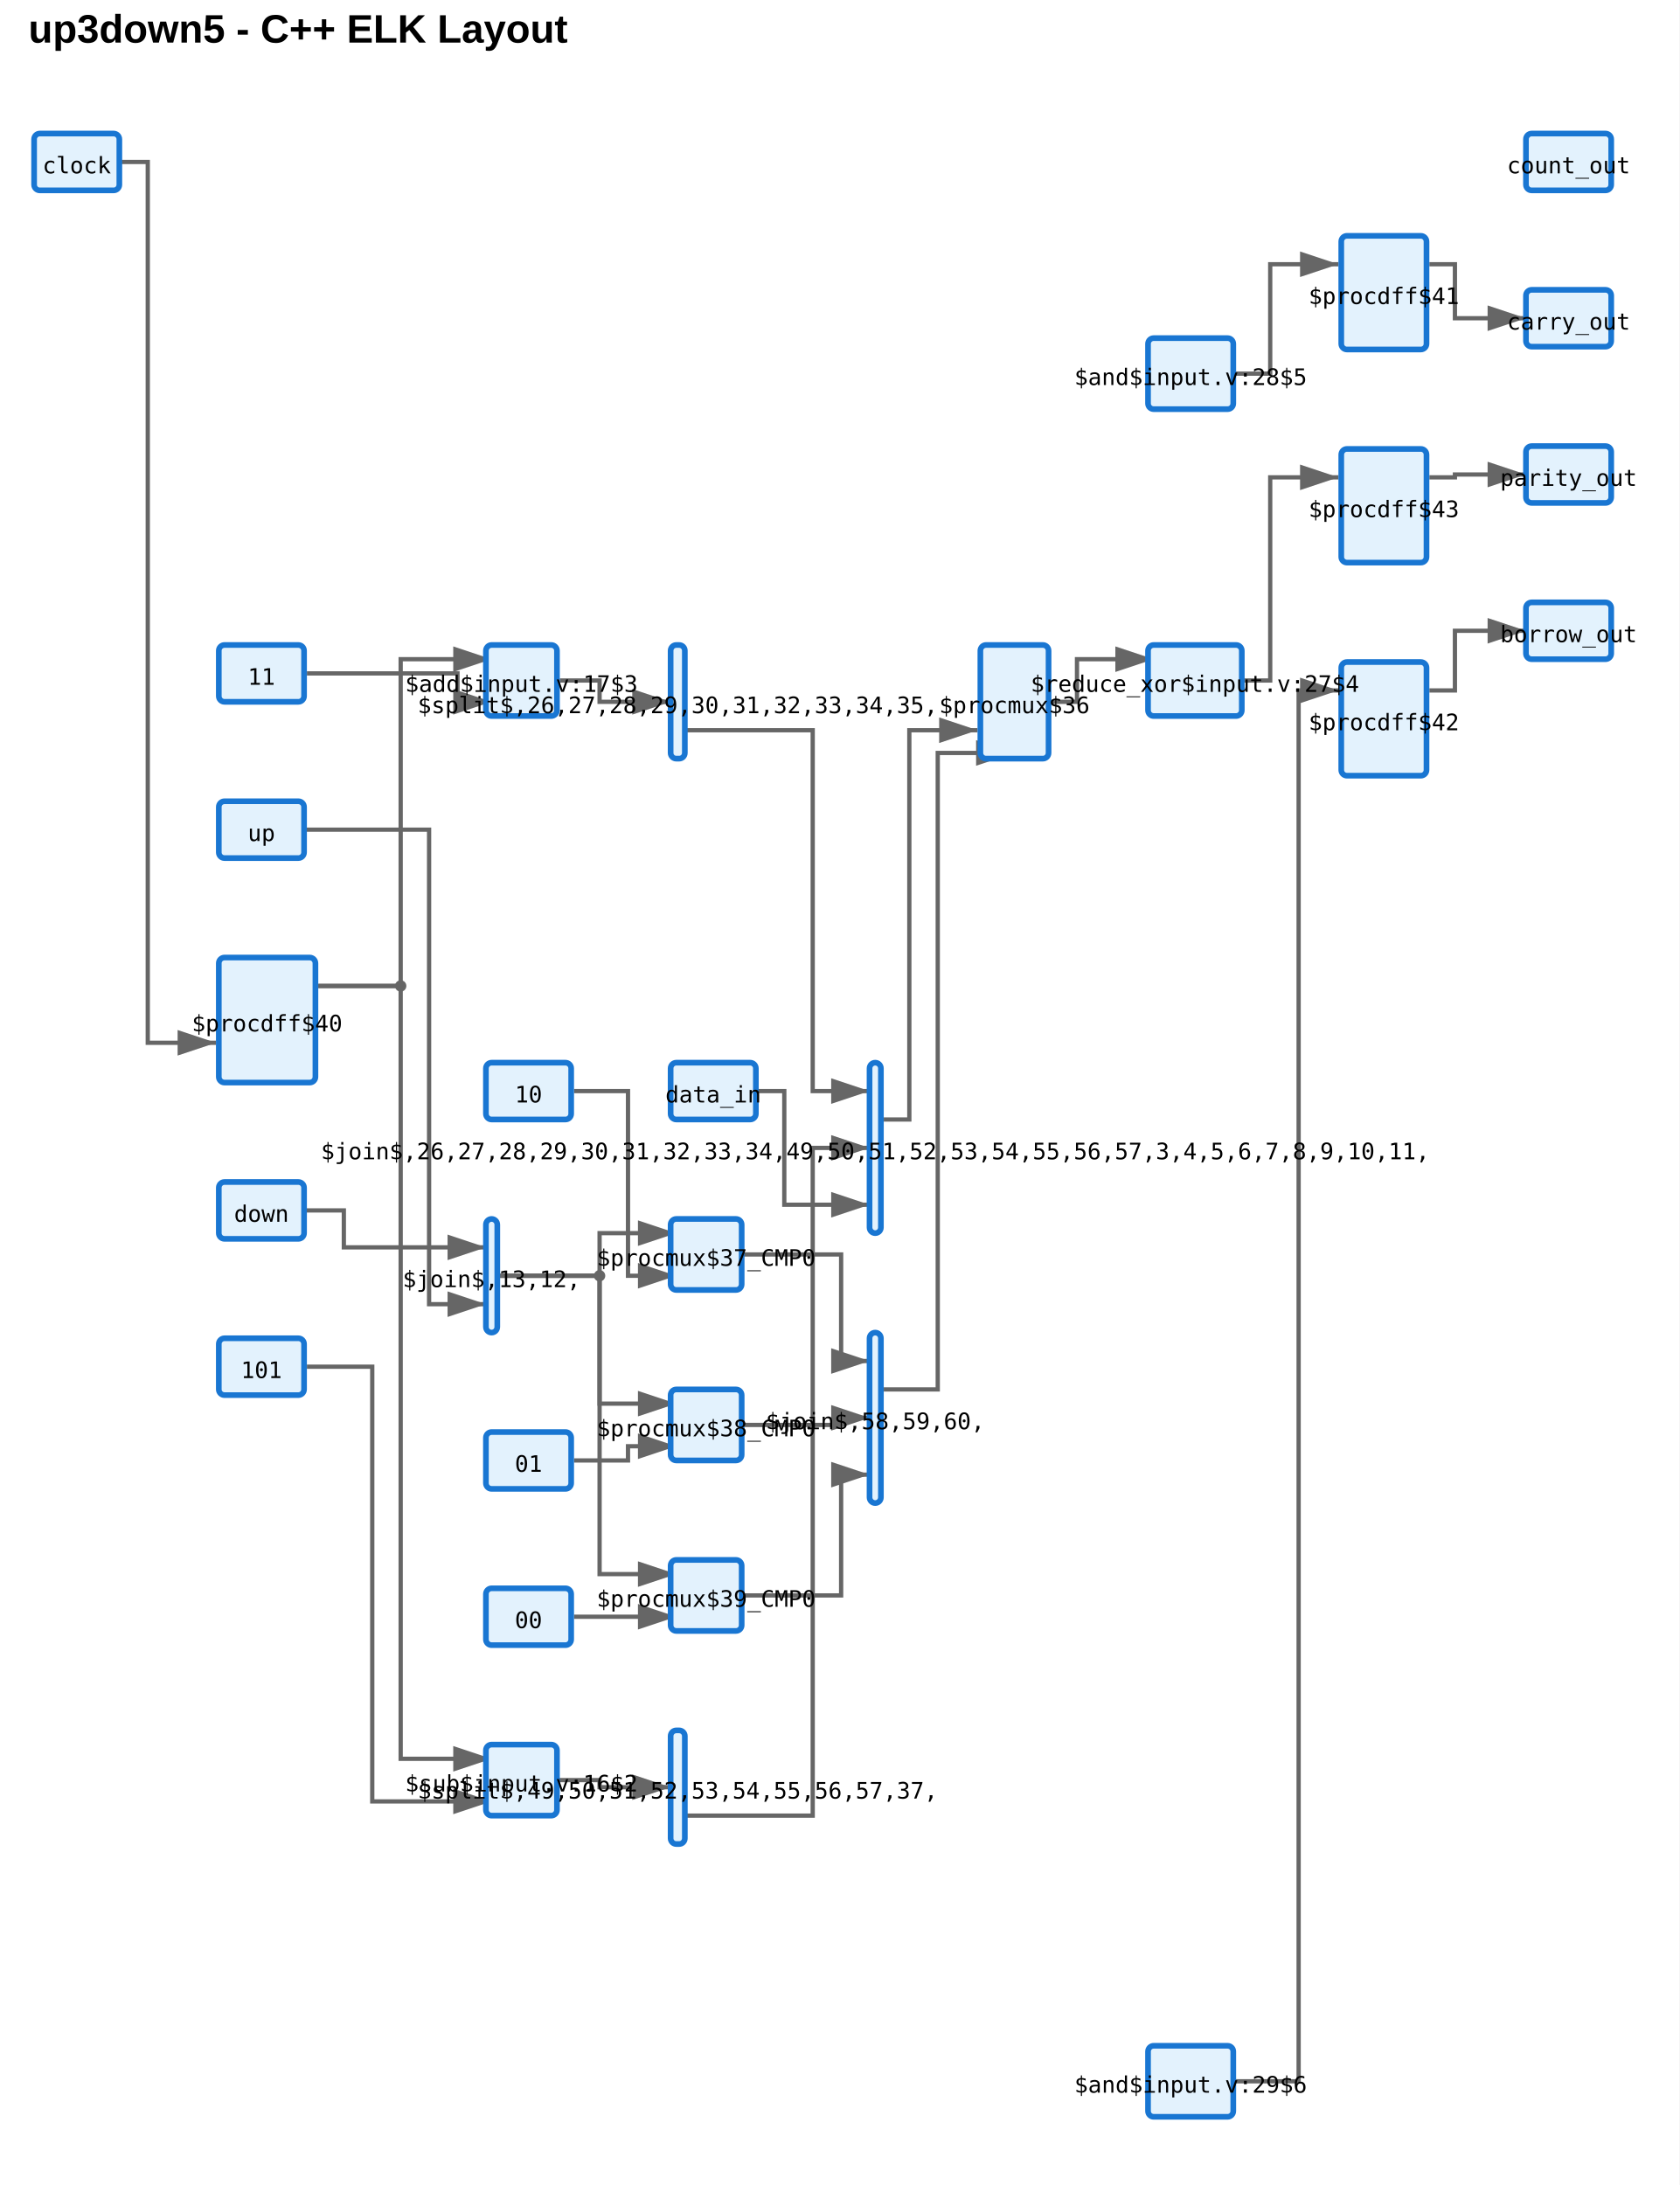
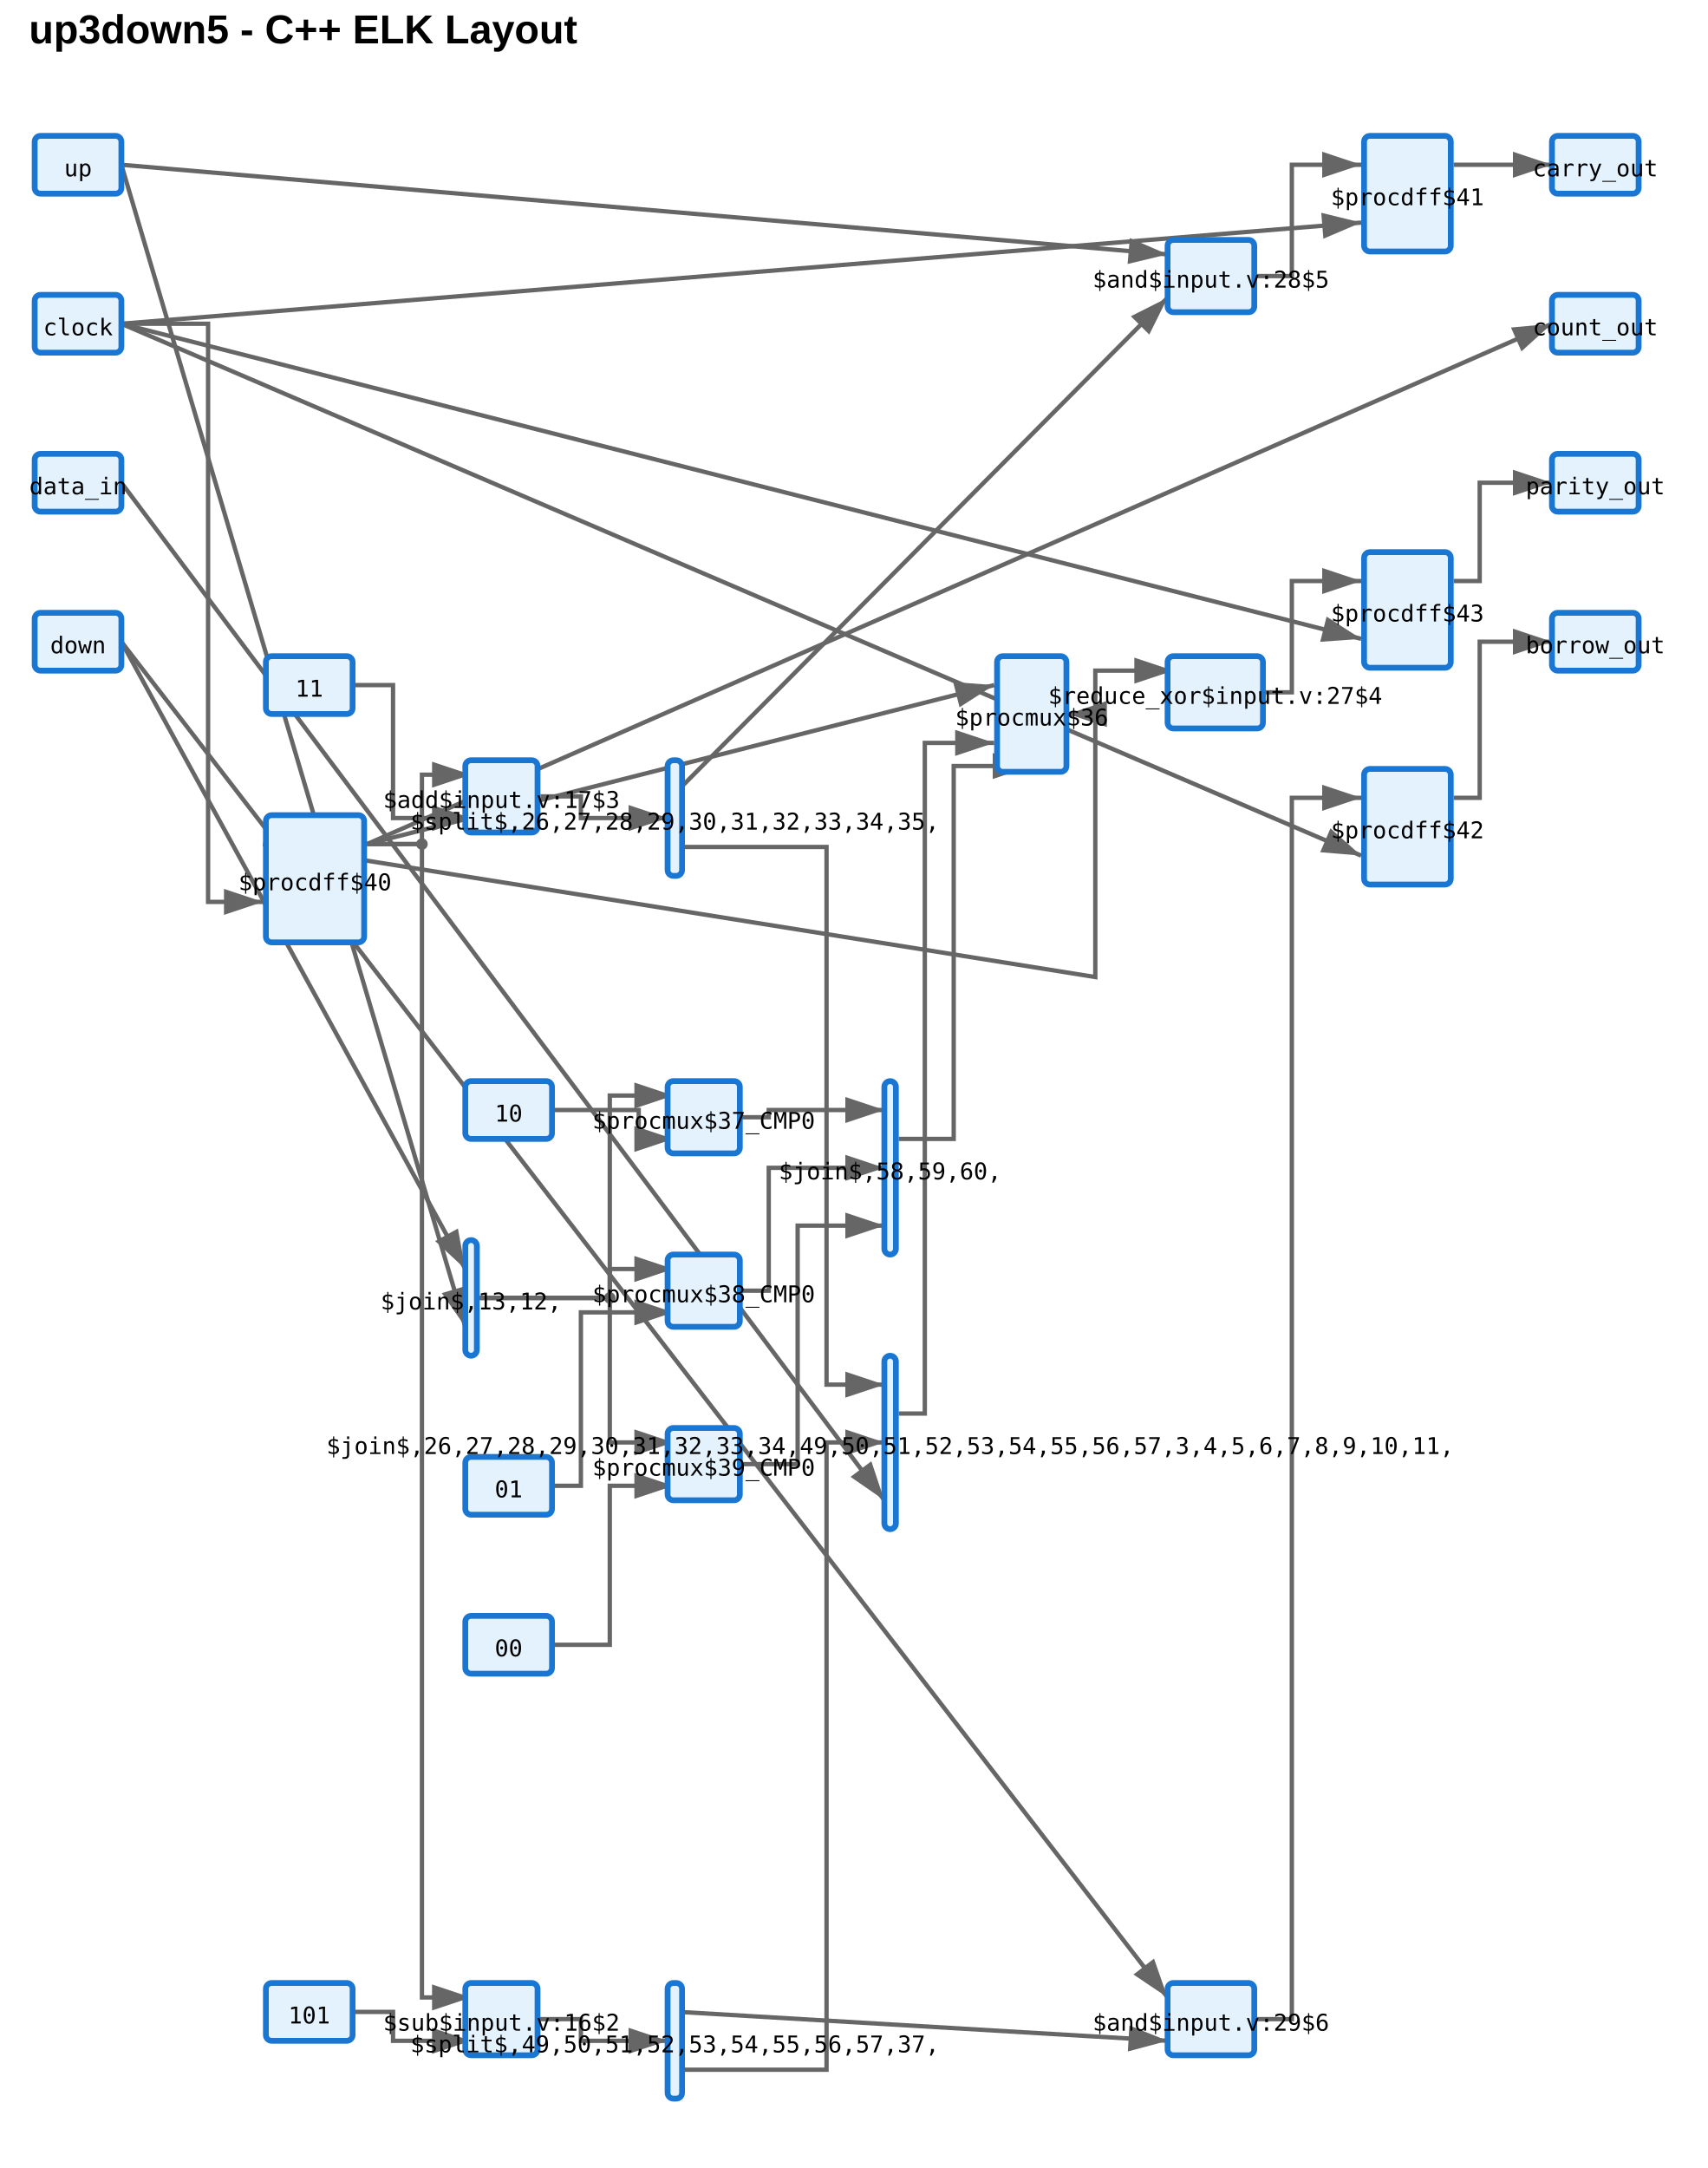
- <svg xmlns="http://www.w3.org/2000/svg" width="591" height="769">
+ <svg xmlns="http://www.w3.org/2000/svg" width="591" height="750">
  <defs>
    <marker id="arrow" markerWidth="10" markerHeight="10" refX="9" refY="3" orient="auto" markerUnits="strokeWidth">
      <path d="M0,0 L0,6 L9,3 z" fill="#666" />
    </marker>
  </defs>
  <rect width="100%" height="100%" fill="white" />
  <g id="edges" stroke="#666" stroke-width="1.5" fill="none" marker-end="url(#arrow)">
-     <path d="M 112 347 L 141 347 L 141 232 L 173 232" />
-     <path d="M 112 347 L 141 347 L 141 619 L 173 619" />
-     <path d="M 108 237 L 161 237 L 161 247 L 173 247" />
-     <path d="M 107 292 L 151 292 L 151 459 L 171 459" />
-     <path d="M 107 426 L 121 426 L 121 439 L 171 439" />
-     <path d="M 42 57 L 52 57 L 52 367 L 76 367" />
+     <path d="M 127 292 L 146 292 L 146 268 L 163 268" />
+     <path d="M 127 292 L 344 237" />
+     <path d="M 127 292 L 146 292 L 146 691 L 163 691" />
+     <path d="M 127 292 L 537 112" />
+     <path d="M 123 237 L 136 237 L 136 283 L 163 283" />
+     <path d="M 42 57 L 404 88" />
+     <path d="M 42 57 L 161 459" />
+     <path d="M 235 273 L 404 103" />
+     <path d="M 42 222 L 404 691" />
+     <path d="M 42 222 L 161 439" />
+     <path d="M 235 696 L 404 706" />
+     <path d="M 42 112 L 72 112 L 72 312 L 91 312" />
+     <path d="M 42 112 L 471 77" />
+     <path d="M 42 112 L 471 296" />
+     <path d="M 42 112 L 471 221" />
+     <path d="M 91 292 L 379 338 L 379 247 L 369.5 247" />
    <path d="M 369.5 247 L 379 247 L 379 232 L 406 232" />
-     <path d="M 434 131.5 L 447 131.5 L 447 93 L 471 93" />
-     <path d="M 434 732.5 L 457 732.5 L 457 243 L 471 243" />
-     <path d="M 437 239.5 L 447 239.5 L 447 168 L 471 168" />
-     <path d="M 311 394 L 320 394 L 320 257 L 344 257" />
-     <path d="M 311 489 L 330 489 L 330 265 L 357 265" />
-     <path d="M 176 449 L 211 449 L 211 434 L 238 434" />
-     <path d="M 176 449 L 211 449 L 211 494 L 238 494" />
-     <path d="M 176 449 L 211 449 L 211 554 L 238 554" />
-     <path d="M 202 384 L 221 384 L 221 449 L 238 449" />
-     <path d="M 202 514 L 221 514 L 221 509 L 238 509" />
-     <path d="M 202 569 L 238 569" />
-     <path d="M 108 481 L 131 481 L 131 634 L 173 634" />
-     <path d="M 503 93 L 512 93 L 512 112 L 537 112" />
-     <path d="M 503 243 L 512 243 L 512 222 L 537 222" />
-     <path d="M 503 168 L 512 168 L 512 167 L 537 167" />
-     <path d="M 240 257 L 286 257 L 286 384 L 306 384" />
-     <path d="M 240 639 L 286 639 L 286 404 L 306 404" />
-     <path d="M 266 384 L 276 384 L 276 424 L 306 424" />
-     <path d="M 261 441.5 L 296 441.5 L 296 479 L 306 479" />
-     <path d="M 261 501.5 L 296 501.5 L 296 499 L 306 499" />
-     <path d="M 261 561.5 L 296 561.5 L 296 519 L 306 519" />
-     <path d="M 197 239.5 L 211 239.5 L 211 247 L 236 247" />
-     <path d="M 196 626.5 L 211 626.5 L 211 629 L 236 629" />
+     <path d="M 434 95.5 L 447 95.5 L 447 57 L 471 57" />
+     <path d="M 434 698.5 L 447 698.5 L 447 276 L 471 276" />
+     <path d="M 437 239.5 L 447 239.5 L 447 201 L 471 201" />
+     <path d="M 311 489 L 320 489 L 320 257 L 344 257" />
+     <path d="M 311 394 L 330 394 L 330 265 L 357 265" />
+     <path d="M 166 449 L 211 449 L 211 379 L 233 379" />
+     <path d="M 166 449 L 211 449 L 211 439 L 233 439" />
+     <path d="M 166 449 L 211 449 L 211 499 L 233 499" />
+     <path d="M 192 384 L 221 384 L 221 394 L 233 394" />
+     <path d="M 192 514 L 201 514 L 201 454 L 233 454" />
+     <path d="M 192 569 L 211 569 L 211 514 L 233 514" />
+     <path d="M 123 696 L 136 696 L 136 706 L 163 706" />
+     <path d="M 503 57 L 537 57" />
+     <path d="M 503 276 L 512 276 L 512 222 L 537 222" />
+     <path d="M 503 201 L 512 201 L 512 167 L 537 167" />
+     <path d="M 235 293 L 286 293 L 286 479 L 306 479" />
+     <path d="M 235 716 L 286 716 L 286 499 L 306 499" />
+     <path d="M 42 167 L 306 519" />
+     <path d="M 256 386.5 L 266 386.5 L 266 384 L 306 384" />
+     <path d="M 256 446.5 L 266 446.5 L 266 404 L 306 404" />
+     <path d="M 256 506.5 L 276 506.5 L 276 424 L 306 424" />
+     <path d="M 187 275.5 L 201 275.5 L 201 283 L 231 283" />
+     <path d="M 186 698.5 L 201 698.5 L 201 706 L 231 706" />
  </g>
  <g id="junction-points" fill="#666">
-     <circle cx="141" cy="347" r="2" />
+     <circle cx="146" cy="292" r="2" />
    <circle cx="211" cy="449" r="2" />
+     <circle cx="379" cy="247" r="2" />
  </g>
  <g id="nodes">
    <g id="$add$input.v:17$3">
-       <rect x="171" y="227" width="25" height="25" fill="#e3f2fd" stroke="#1976d2" stroke-width="2" rx="2" />
-       <text x="183.5" y="243.5" text-anchor="middle" font-family="monospace" font-size="8" fill="#000">$add$input.v:17$3</text>
+       <rect x="161" y="263" width="25" height="25" fill="#e3f2fd" stroke="#1976d2" stroke-width="2" rx="2" />
+       <text x="173.5" y="279.5" text-anchor="middle" font-family="monospace" font-size="8" fill="#000">$add$input.v:17$3</text>
    </g>
    <g id="$and$input.v:28$5">
-       <rect x="404" y="119" width="30" height="25" fill="#e3f2fd" stroke="#1976d2" stroke-width="2" rx="2" />
-       <text x="419" y="135.5" text-anchor="middle" font-family="monospace" font-size="8" fill="#000">$and$input.v:28$5</text>
+       <rect x="404" y="83" width="30" height="25" fill="#e3f2fd" stroke="#1976d2" stroke-width="2" rx="2" />
+       <text x="419" y="99.5" text-anchor="middle" font-family="monospace" font-size="8" fill="#000">$and$input.v:28$5</text>
    </g>
    <g id="$and$input.v:29$6">
-       <rect x="404" y="720" width="30" height="25" fill="#e3f2fd" stroke="#1976d2" stroke-width="2" rx="2" />
-       <text x="419" y="736.5" text-anchor="middle" font-family="monospace" font-size="8" fill="#000">$and$input.v:29$6</text>
+       <rect x="404" y="686" width="30" height="25" fill="#e3f2fd" stroke="#1976d2" stroke-width="2" rx="2" />
+       <text x="419" y="702.5" text-anchor="middle" font-family="monospace" font-size="8" fill="#000">$and$input.v:29$6</text>
    </g>
    <g id="$procdff$40">
-       <rect x="77" y="337" width="34" height="44" fill="#e3f2fd" stroke="#1976d2" stroke-width="2" rx="2" />
-       <text x="94" y="363" text-anchor="middle" font-family="monospace" font-size="8" fill="#000">$procdff$40</text>
+       <rect x="92" y="282" width="34" height="44" fill="#e3f2fd" stroke="#1976d2" stroke-width="2" rx="2" />
+       <text x="109" y="308" text-anchor="middle" font-family="monospace" font-size="8" fill="#000">$procdff$40</text>
    </g>
    <g id="$procdff$41">
-       <rect x="472" y="83" width="30" height="40" fill="#e3f2fd" stroke="#1976d2" stroke-width="2" rx="2" />
-       <text x="487" y="107" text-anchor="middle" font-family="monospace" font-size="8" fill="#000">$procdff$41</text>
+       <rect x="472" y="47" width="30" height="40" fill="#e3f2fd" stroke="#1976d2" stroke-width="2" rx="2" />
+       <text x="487" y="71" text-anchor="middle" font-family="monospace" font-size="8" fill="#000">$procdff$41</text>
    </g>
    <g id="$procdff$42">
-       <rect x="472" y="233" width="30" height="40" fill="#e3f2fd" stroke="#1976d2" stroke-width="2" rx="2" />
-       <text x="487" y="257" text-anchor="middle" font-family="monospace" font-size="8" fill="#000">$procdff$42</text>
+       <rect x="472" y="266" width="30" height="40" fill="#e3f2fd" stroke="#1976d2" stroke-width="2" rx="2" />
+       <text x="487" y="290" text-anchor="middle" font-family="monospace" font-size="8" fill="#000">$procdff$42</text>
    </g>
    <g id="$procdff$43">
-       <rect x="472" y="158" width="30" height="40" fill="#e3f2fd" stroke="#1976d2" stroke-width="2" rx="2" />
-       <text x="487" y="182" text-anchor="middle" font-family="monospace" font-size="8" fill="#000">$procdff$43</text>
+       <rect x="472" y="191" width="30" height="40" fill="#e3f2fd" stroke="#1976d2" stroke-width="2" rx="2" />
+       <text x="487" y="215" text-anchor="middle" font-family="monospace" font-size="8" fill="#000">$procdff$43</text>
    </g>
    <g id="$procmux$36">
      <rect x="345" y="227" width="24" height="40" fill="#e3f2fd" stroke="#1976d2" stroke-width="2" rx="2" />
      <text x="357" y="251" text-anchor="middle" font-family="monospace" font-size="8" fill="#000">$procmux$36</text>
    </g>
    <g id="$procmux$37_CMP0">
-       <rect x="236" y="429" width="25" height="25" fill="#e3f2fd" stroke="#1976d2" stroke-width="2" rx="2" />
-       <text x="248.5" y="445.5" text-anchor="middle" font-family="monospace" font-size="8" fill="#000">$procmux$37_CMP0</text>
+       <rect x="231" y="374" width="25" height="25" fill="#e3f2fd" stroke="#1976d2" stroke-width="2" rx="2" />
+       <text x="243.5" y="390.5" text-anchor="middle" font-family="monospace" font-size="8" fill="#000">$procmux$37_CMP0</text>
    </g>
    <g id="$procmux$38_CMP0">
-       <rect x="236" y="489" width="25" height="25" fill="#e3f2fd" stroke="#1976d2" stroke-width="2" rx="2" />
-       <text x="248.5" y="505.5" text-anchor="middle" font-family="monospace" font-size="8" fill="#000">$procmux$38_CMP0</text>
+       <rect x="231" y="434" width="25" height="25" fill="#e3f2fd" stroke="#1976d2" stroke-width="2" rx="2" />
+       <text x="243.5" y="450.5" text-anchor="middle" font-family="monospace" font-size="8" fill="#000">$procmux$38_CMP0</text>
    </g>
    <g id="$procmux$39_CMP0">
-       <rect x="236" y="549" width="25" height="25" fill="#e3f2fd" stroke="#1976d2" stroke-width="2" rx="2" />
-       <text x="248.5" y="565.5" text-anchor="middle" font-family="monospace" font-size="8" fill="#000">$procmux$39_CMP0</text>
+       <rect x="231" y="494" width="25" height="25" fill="#e3f2fd" stroke="#1976d2" stroke-width="2" rx="2" />
+       <text x="243.5" y="510.5" text-anchor="middle" font-family="monospace" font-size="8" fill="#000">$procmux$39_CMP0</text>
    </g>
    <g id="$reduce_xor$input.v:27$4">
      <rect x="404" y="227" width="33" height="25" fill="#e3f2fd" stroke="#1976d2" stroke-width="2" rx="2" />
      <text x="420.5" y="243.5" text-anchor="middle" font-family="monospace" font-size="8" fill="#000">$reduce_xor$input.v:27$4</text>
    </g>
    <g id="$sub$input.v:16$2">
-       <rect x="171" y="614" width="25" height="25" fill="#e3f2fd" stroke="#1976d2" stroke-width="2" rx="2" />
-       <text x="183.5" y="630.5" text-anchor="middle" font-family="monospace" font-size="8" fill="#000">$sub$input.v:16$2</text>
+       <rect x="161" y="686" width="25" height="25" fill="#e3f2fd" stroke="#1976d2" stroke-width="2" rx="2" />
+       <text x="173.5" y="702.5" text-anchor="middle" font-family="monospace" font-size="8" fill="#000">$sub$input.v:16$2</text>
    </g>
    <g id="clock">
-       <rect x="12" y="47" width="30" height="20" fill="#e3f2fd" stroke="#1976d2" stroke-width="2" rx="2" />
-       <text x="27" y="61" text-anchor="middle" font-family="monospace" font-size="8" fill="#000">clock</text>
+       <rect x="12" y="102" width="30" height="20" fill="#e3f2fd" stroke="#1976d2" stroke-width="2" rx="2" />
+       <text x="27" y="116" text-anchor="middle" font-family="monospace" font-size="8" fill="#000">clock</text>
    </g>
    <g id="data_in">
-       <rect x="236" y="374" width="30" height="20" fill="#e3f2fd" stroke="#1976d2" stroke-width="2" rx="2" />
-       <text x="251" y="388" text-anchor="middle" font-family="monospace" font-size="8" fill="#000">data_in</text>
+       <rect x="12" y="157" width="30" height="20" fill="#e3f2fd" stroke="#1976d2" stroke-width="2" rx="2" />
+       <text x="27" y="171" text-anchor="middle" font-family="monospace" font-size="8" fill="#000">data_in</text>
    </g>
    <g id="up">
-       <rect x="77" y="282" width="30" height="20" fill="#e3f2fd" stroke="#1976d2" stroke-width="2" rx="2" />
-       <text x="92" y="296" text-anchor="middle" font-family="monospace" font-size="8" fill="#000">up</text>
+       <rect x="12" y="47" width="30" height="20" fill="#e3f2fd" stroke="#1976d2" stroke-width="2" rx="2" />
+       <text x="27" y="61" text-anchor="middle" font-family="monospace" font-size="8" fill="#000">up</text>
    </g>
    <g id="down">
-       <rect x="77" y="416" width="30" height="20" fill="#e3f2fd" stroke="#1976d2" stroke-width="2" rx="2" />
-       <text x="92" y="430" text-anchor="middle" font-family="monospace" font-size="8" fill="#000">down</text>
+       <rect x="12" y="212" width="30" height="20" fill="#e3f2fd" stroke="#1976d2" stroke-width="2" rx="2" />
+       <text x="27" y="226" text-anchor="middle" font-family="monospace" font-size="8" fill="#000">down</text>
    </g>
    <g id="carry_out">
-       <rect x="537" y="102" width="30" height="20" fill="#e3f2fd" stroke="#1976d2" stroke-width="2" rx="2" />
-       <text x="552" y="116" text-anchor="middle" font-family="monospace" font-size="8" fill="#000">carry_out</text>
+       <rect x="537" y="47" width="30" height="20" fill="#e3f2fd" stroke="#1976d2" stroke-width="2" rx="2" />
+       <text x="552" y="61" text-anchor="middle" font-family="monospace" font-size="8" fill="#000">carry_out</text>
    </g>
    <g id="borrow_out">
      <rect x="537" y="212" width="30" height="20" fill="#e3f2fd" stroke="#1976d2" stroke-width="2" rx="2" />
      <text x="552" y="226" text-anchor="middle" font-family="monospace" font-size="8" fill="#000">borrow_out</text>
    </g>
    <g id="count_out">
-       <rect x="537" y="47" width="30" height="20" fill="#e3f2fd" stroke="#1976d2" stroke-width="2" rx="2" />
-       <text x="552" y="61" text-anchor="middle" font-family="monospace" font-size="8" fill="#000">count_out</text>
+       <rect x="537" y="102" width="30" height="20" fill="#e3f2fd" stroke="#1976d2" stroke-width="2" rx="2" />
+       <text x="552" y="116" text-anchor="middle" font-family="monospace" font-size="8" fill="#000">count_out</text>
    </g>
    <g id="parity_out">
      <rect x="537" y="157" width="30" height="20" fill="#e3f2fd" stroke="#1976d2" stroke-width="2" rx="2" />
      <text x="552" y="171" text-anchor="middle" font-family="monospace" font-size="8" fill="#000">parity_out</text>
    </g>
    <g id="11">
-       <rect x="77" y="227" width="30" height="20" fill="#e3f2fd" stroke="#1976d2" stroke-width="2" rx="2" />
-       <text x="92" y="241" text-anchor="middle" font-family="monospace" font-size="8" fill="#000">11</text>
+       <rect x="92" y="227" width="30" height="20" fill="#e3f2fd" stroke="#1976d2" stroke-width="2" rx="2" />
+       <text x="107" y="241" text-anchor="middle" font-family="monospace" font-size="8" fill="#000">11</text>
    </g>
    <g id="10">
-       <rect x="171" y="374" width="30" height="20" fill="#e3f2fd" stroke="#1976d2" stroke-width="2" rx="2" />
-       <text x="186" y="388" text-anchor="middle" font-family="monospace" font-size="8" fill="#000">10</text>
+       <rect x="161" y="374" width="30" height="20" fill="#e3f2fd" stroke="#1976d2" stroke-width="2" rx="2" />
+       <text x="176" y="388" text-anchor="middle" font-family="monospace" font-size="8" fill="#000">10</text>
    </g>
    <g id="01">
-       <rect x="171" y="504" width="30" height="20" fill="#e3f2fd" stroke="#1976d2" stroke-width="2" rx="2" />
-       <text x="186" y="518" text-anchor="middle" font-family="monospace" font-size="8" fill="#000">01</text>
+       <rect x="161" y="504" width="30" height="20" fill="#e3f2fd" stroke="#1976d2" stroke-width="2" rx="2" />
+       <text x="176" y="518" text-anchor="middle" font-family="monospace" font-size="8" fill="#000">01</text>
    </g>
    <g id="00">
-       <rect x="171" y="559" width="30" height="20" fill="#e3f2fd" stroke="#1976d2" stroke-width="2" rx="2" />
-       <text x="186" y="573" text-anchor="middle" font-family="monospace" font-size="8" fill="#000">00</text>
+       <rect x="161" y="559" width="30" height="20" fill="#e3f2fd" stroke="#1976d2" stroke-width="2" rx="2" />
+       <text x="176" y="573" text-anchor="middle" font-family="monospace" font-size="8" fill="#000">00</text>
    </g>
    <g id="101">
-       <rect x="77" y="471" width="30" height="20" fill="#e3f2fd" stroke="#1976d2" stroke-width="2" rx="2" />
-       <text x="92" y="485" text-anchor="middle" font-family="monospace" font-size="8" fill="#000">101</text>
+       <rect x="92" y="686" width="30" height="20" fill="#e3f2fd" stroke="#1976d2" stroke-width="2" rx="2" />
+       <text x="107" y="700" text-anchor="middle" font-family="monospace" font-size="8" fill="#000">101</text>
    </g>
    <g id="$join$,26,27,28,29,30,31,32,33,34,49,50,51,52,53,54,55,56,57,3,4,5,6,7,8,9,10,11,">
-       <rect x="306" y="374" width="4" height="60" fill="#e3f2fd" stroke="#1976d2" stroke-width="2" rx="2" />
-       <text x="308" y="408" text-anchor="middle" font-family="monospace" font-size="8" fill="#000">$join$,26,27,28,29,30,31,32,33,34,49,50,51,52,53,54,55,56,57,3,4,5,6,7,8,9,10,11,</text>
+       <rect x="306" y="469" width="4" height="60" fill="#e3f2fd" stroke="#1976d2" stroke-width="2" rx="2" />
+       <text x="308" y="503" text-anchor="middle" font-family="monospace" font-size="8" fill="#000">$join$,26,27,28,29,30,31,32,33,34,49,50,51,52,53,54,55,56,57,3,4,5,6,7,8,9,10,11,</text>
    </g>
    <g id="$join$,58,59,60,">
-       <rect x="306" y="469" width="4" height="60" fill="#e3f2fd" stroke="#1976d2" stroke-width="2" rx="2" />
-       <text x="308" y="503" text-anchor="middle" font-family="monospace" font-size="8" fill="#000">$join$,58,59,60,</text>
+       <rect x="306" y="374" width="4" height="60" fill="#e3f2fd" stroke="#1976d2" stroke-width="2" rx="2" />
+       <text x="308" y="408" text-anchor="middle" font-family="monospace" font-size="8" fill="#000">$join$,58,59,60,</text>
    </g>
    <g id="$join$,13,12,">
-       <rect x="171" y="429" width="4" height="40" fill="#e3f2fd" stroke="#1976d2" stroke-width="2" rx="2" />
-       <text x="173" y="453" text-anchor="middle" font-family="monospace" font-size="8" fill="#000">$join$,13,12,</text>
+       <rect x="161" y="429" width="4" height="40" fill="#e3f2fd" stroke="#1976d2" stroke-width="2" rx="2" />
+       <text x="163" y="453" text-anchor="middle" font-family="monospace" font-size="8" fill="#000">$join$,13,12,</text>
    </g>
    <g id="$split$,26,27,28,29,30,31,32,33,34,35,">
-       <rect x="236" y="227" width="5" height="40" fill="#e3f2fd" stroke="#1976d2" stroke-width="2" rx="2" />
-       <text x="238.5" y="251" text-anchor="middle" font-family="monospace" font-size="8" fill="#000">$split$,26,27,28,29,30,31,32,33,34,35,</text>
+       <rect x="231" y="263" width="5" height="40" fill="#e3f2fd" stroke="#1976d2" stroke-width="2" rx="2" />
+       <text x="233.5" y="287" text-anchor="middle" font-family="monospace" font-size="8" fill="#000">$split$,26,27,28,29,30,31,32,33,34,35,</text>
    </g>
    <g id="$split$,49,50,51,52,53,54,55,56,57,37,">
-       <rect x="236" y="609" width="5" height="40" fill="#e3f2fd" stroke="#1976d2" stroke-width="2" rx="2" />
-       <text x="238.5" y="633" text-anchor="middle" font-family="monospace" font-size="8" fill="#000">$split$,49,50,51,52,53,54,55,56,57,37,</text>
+       <rect x="231" y="686" width="5" height="40" fill="#e3f2fd" stroke="#1976d2" stroke-width="2" rx="2" />
+       <text x="233.5" y="710" text-anchor="middle" font-family="monospace" font-size="8" fill="#000">$split$,49,50,51,52,53,54,55,56,57,37,</text>
    </g>
  </g>
  <text x="10" y="15" font-family="Arial" font-size="14" font-weight="bold" fill="#000">up3down5 - C++ ELK Layout</text>
</svg>
